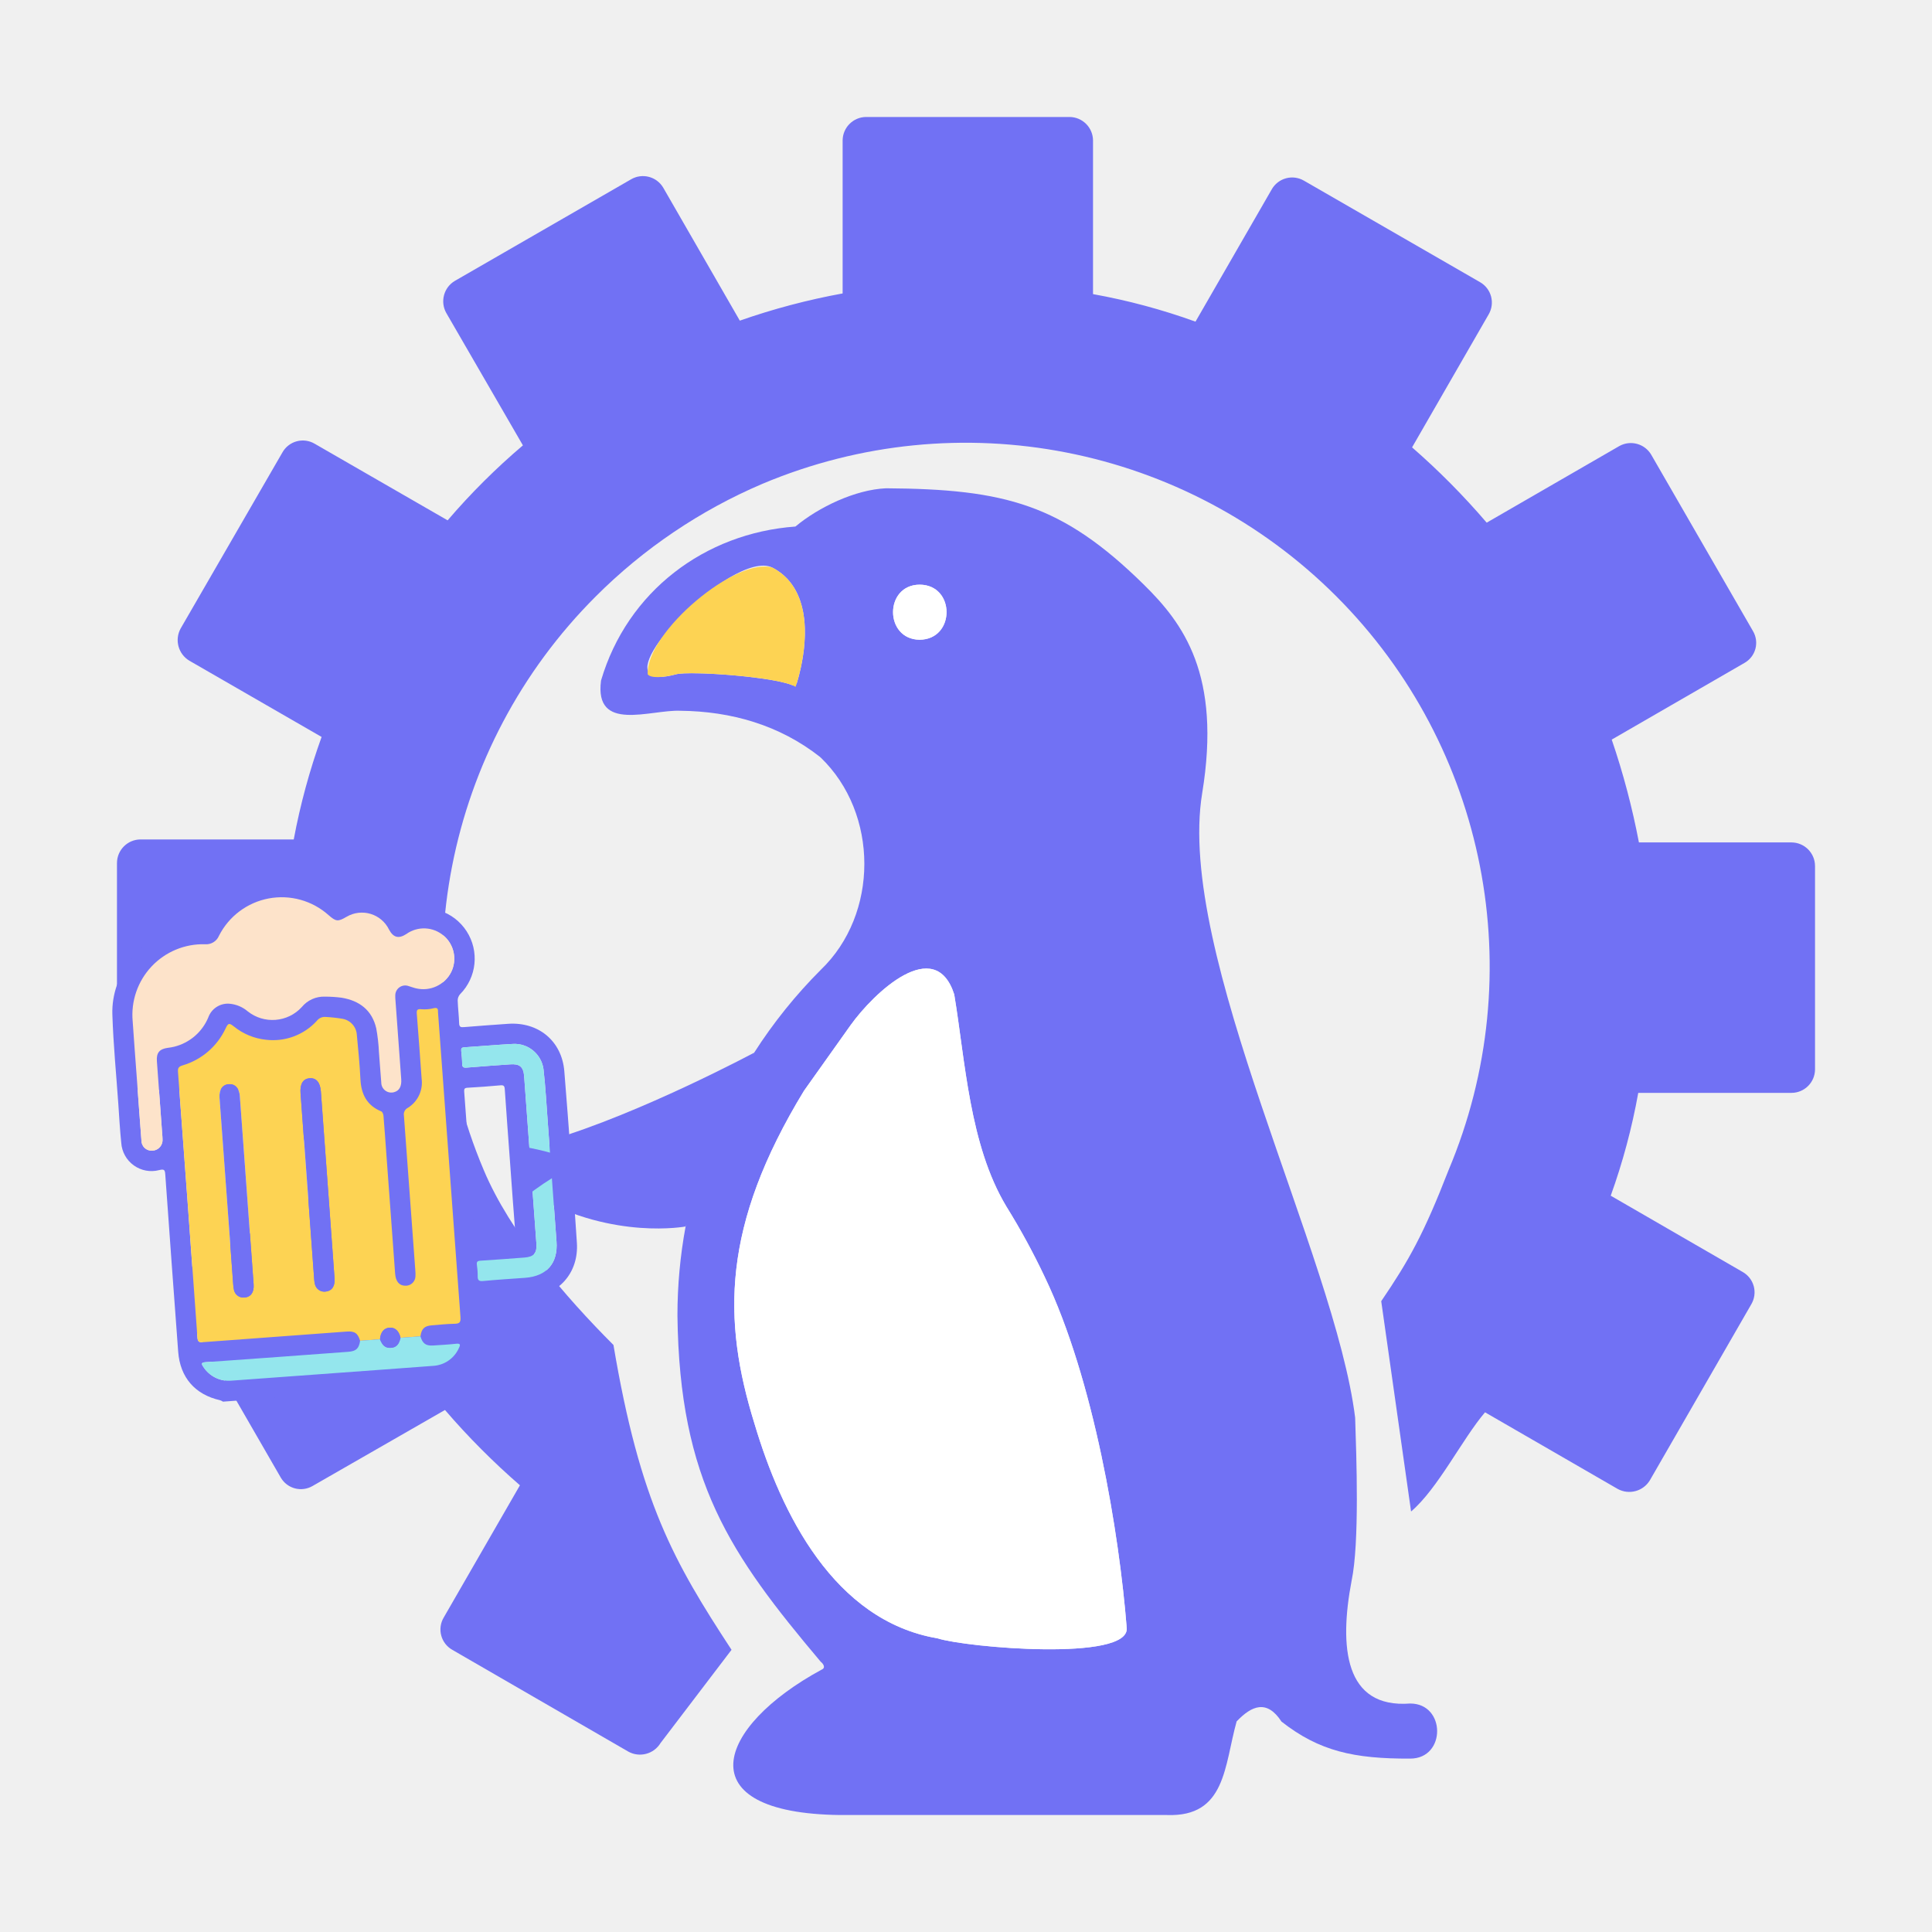
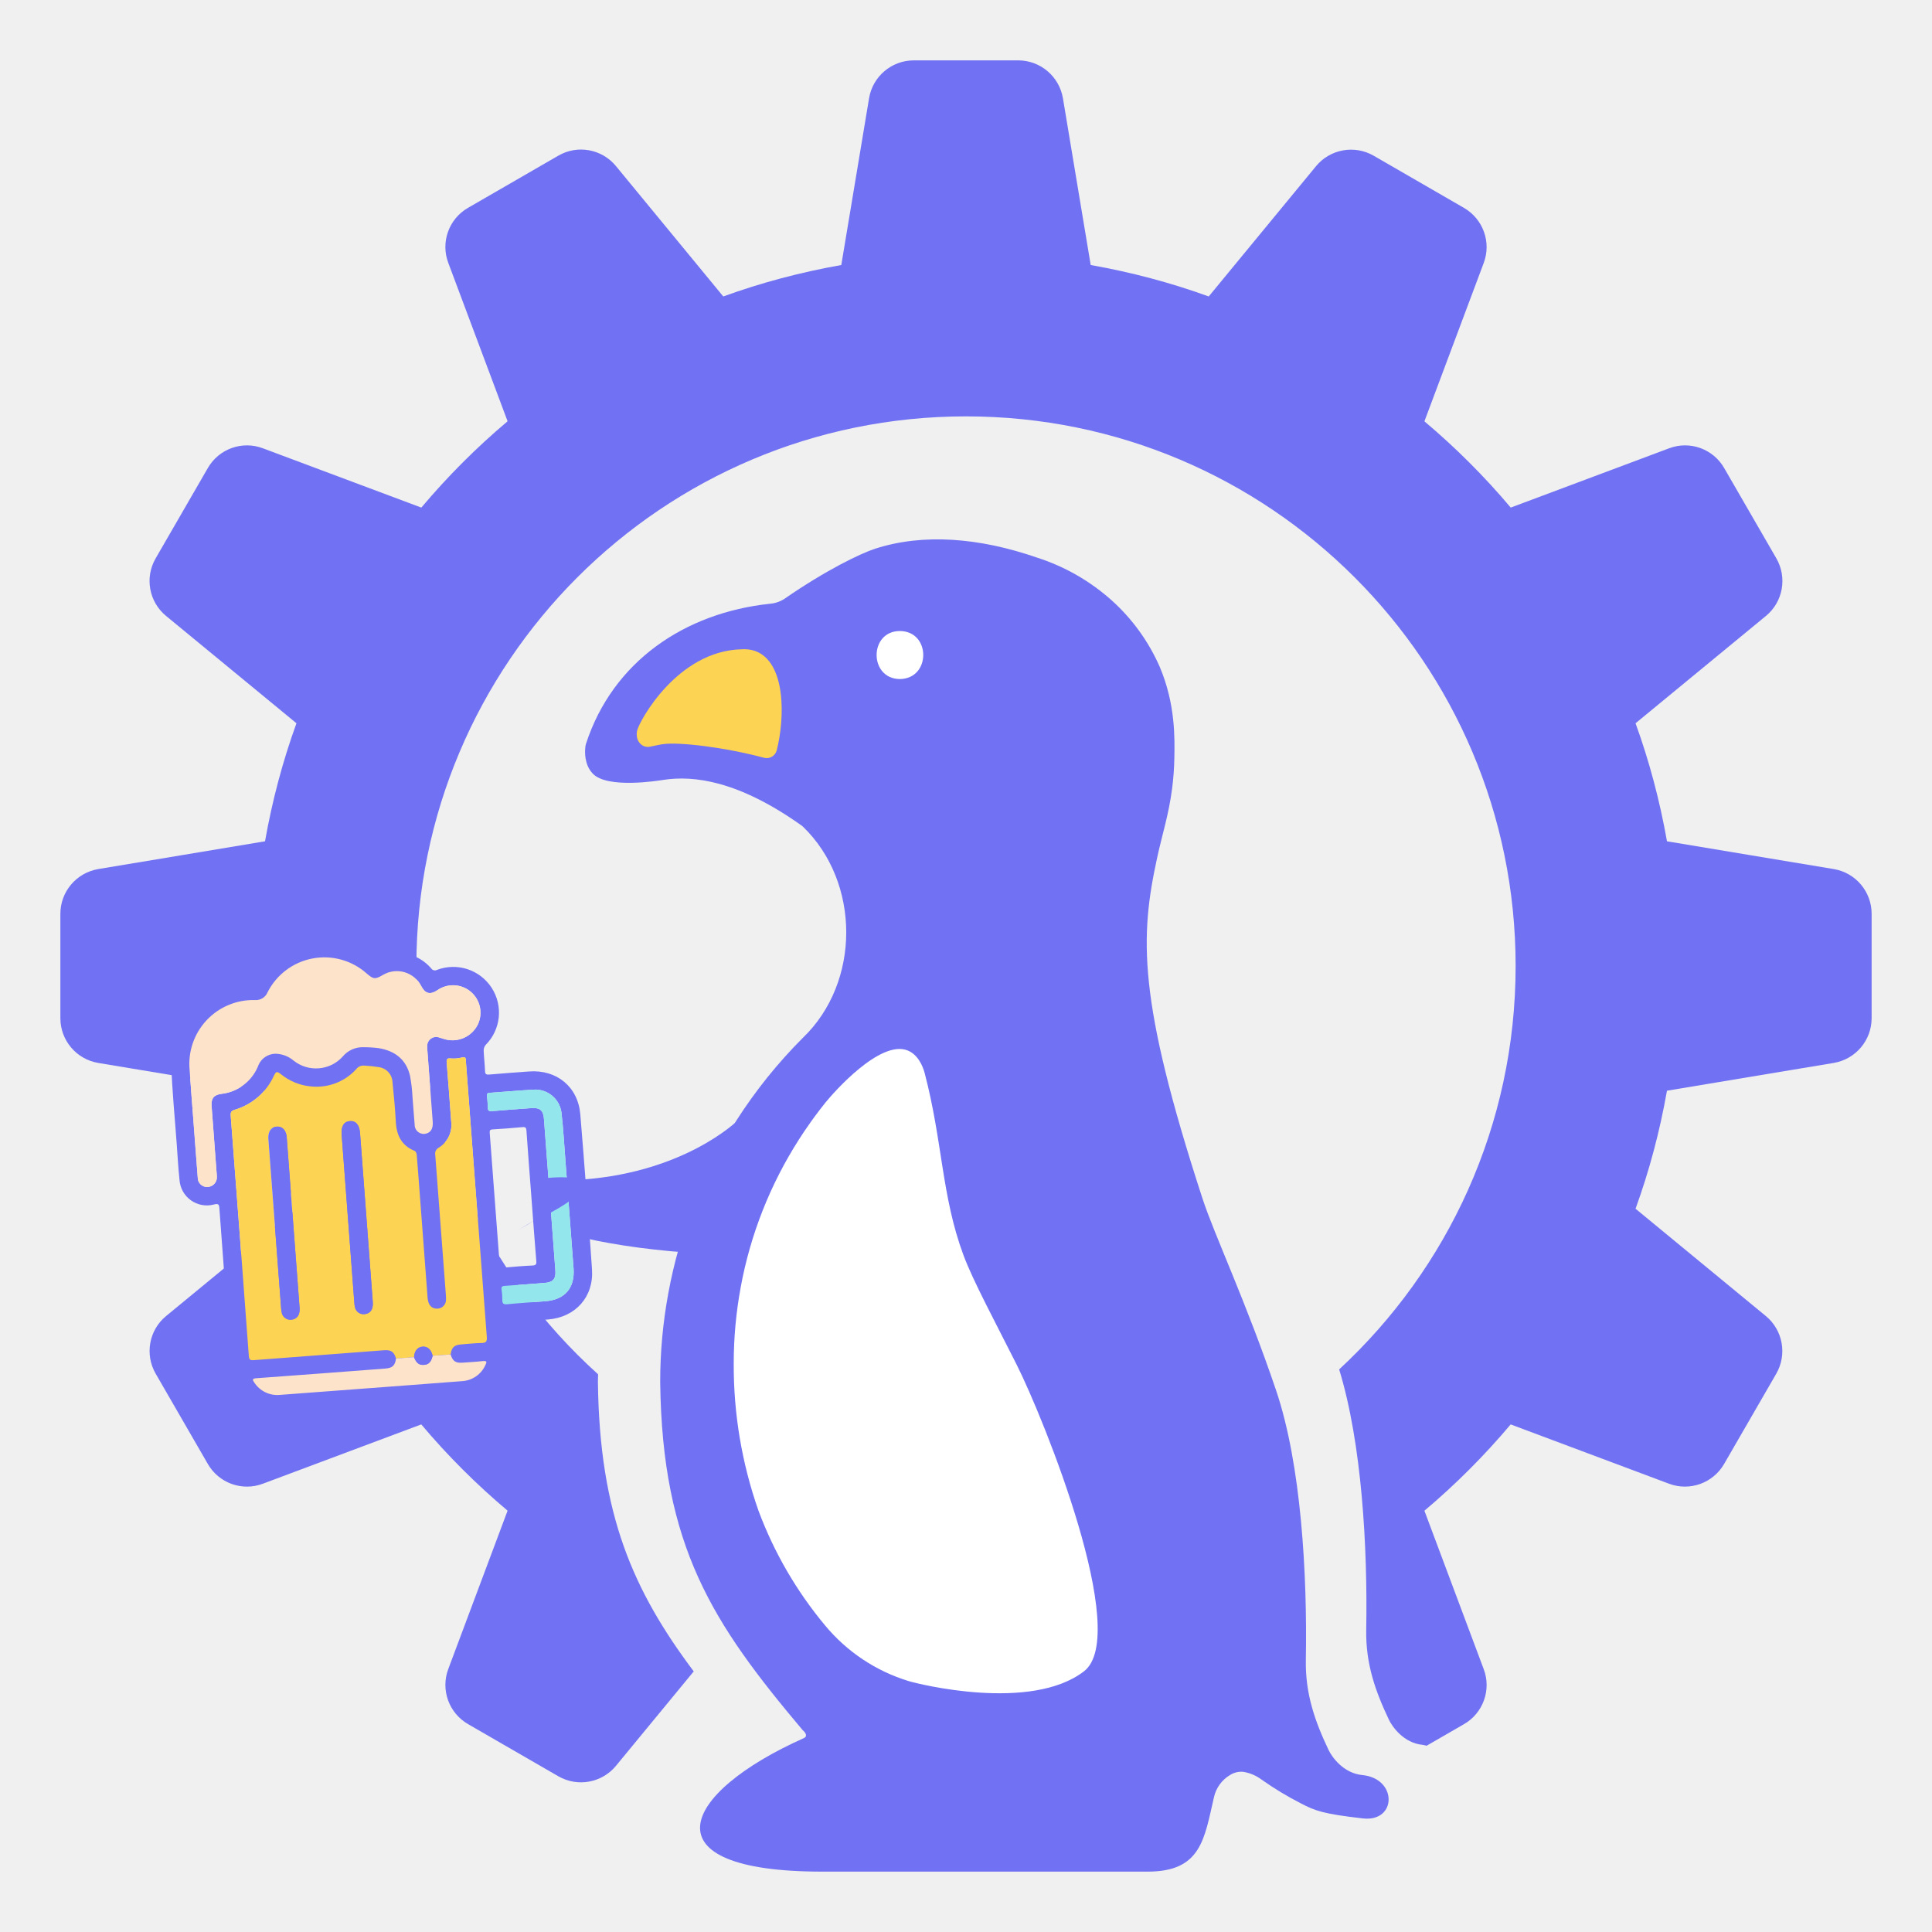
- <svg xmlns="http://www.w3.org/2000/svg" class="logo" viewBox="0 0 512 512">
-   <defs>
-     <style>
-             .a {
-             isolation: isolate;
-             }
- 
-             .b {
-             mix-blend-mode: multiply;
-             opacity: 0.3;
-             }
- 
-             .c {
-             fill: #7171f4;
-             }
- 
-             .d {
-             fill: #fff;
-             }
- 
-             .e {
-             fill: #fdd353;
-             }
- 
-             .f {
-             fill: #fde3ca;
-             }
- 
-             .g {
-             fill: #94e6ed;
-             }
-         </style>
-   </defs>
-   <g class="a">
-     <path class="c" d="M373.72,451.45c-17.39,1.34-18.87-14.92-15.54-32.49,2.13-10.07,1.28-32.98.95-43.24-5.3-42.9-47.53-122.94-40.54-165.51,5.16-31.41-5.04-45.03-15.45-55.27-21.66-21.3-36.72-25.33-68.32-25.54-8.14.35-17.84,4.98-24.03,10.14-24.01,1.74-44.57,17.21-51.51,40.81-1.83,13.89,13.06,7.67,21.04,8.01,13.41.14,26.25,3.75,37.09,12.31,0,.09,0,.09.09.09,15.4,14.84,15.43,41.49,0,56.27a130.932,130.932,0,0,0-17.64,21.94l-.01.02a128.09,128.09,0,0,0-18.16,46.03v.01a129.663,129.663,0,0,0-2.16,23.63c.53,43.83,13.95,63.22,37.97,91.72.65.49,1.41,1.61.26,2.08-27.98,15.15-36.11,38.08,4.91,38.54h86.62c15.6.55,15.14-13.04,18.43-24.81,4-4.19,8.02-5.88,11.89.05,10.02,7.85,19.21,9.87,34.11,9.81C383.29,466.04,383.18,451.45,373.72,451.45ZM213.19,170.34q-.045.69-.12,1.35c-.02.24-.05.47-.07.69-.08.65-.17,1.27-.27,1.88-.07.41-.14.81-.21,1.19-.07.39-.14.77-.22,1.13-.37,1.78-.76,3.24-1.06,4.19a.169.169,0,0,0-.02.05,1.055,1.055,0,0,1-.05.19.299.299,0,0,1-.04.08.142.142,0,0,1-.02.06.891.891,0,0,1-1.14.43c-2.13-.87-6.44-1.62-11.19-2.17-.74-.09-1.48-.17-2.23-.24-1.32-.14-2.64-.25-3.95-.35-.42-.03-.84-.06-1.25-.09-1.72-.12-3.38-.21-4.89-.26-1.12-.04-2.17-.06-3.11-.06-.76,0-1.45.01-2.04.04q-.72.03-1.26.09a5.736,5.736,0,0,0-.86.15c-.24.06-.47.12-.69.17-.23.06-.45.11-.67.15a12.098,12.098,0,0,1-1.3.24c-.31.05-.62.09-.92.11-2.36.17-3.59-.47-3.94-1.67-.5-1.7.75-4.5,3.05-7.7.01-.01.01-.02.02-.03a68.462,68.462,0,0,1,18.41-16.77c.04-.03.09-.05.13-.08,4.56-2.69,8.78-4.02,11.39-2.69.01.01.03.01.04.02.2.1.39.21.58.32.14.08.28.16.41.24a7.567,7.567,0,0,1,.66.44c.11.07.22.16.33.24.13.09.26.18.38.28.18.13.34.27.51.42.16.15.32.29.48.44a11.326,11.326,0,0,1,1.29,1.4c.28.35.55.71.79,1.08a7.056,7.056,0,0,1,.6.97,12.102,12.102,0,0,1,.76,1.53c.11.23.2.46.29.69q.12.285.21.57c.14.39.26.78.37,1.18a5.687,5.687,0,0,1,.16.59,22.424,22.424,0,0,1,.56,3.03q.075.615.12,1.23c.03.41.05.82.07,1.23A35.644,35.644,0,0,1,213.19,170.34Zm30.52-15.4c9.51.03,9.52,14.51,0,14.6C234.31,169.43,234.33,154.99,243.71,154.94Zm4.76,279.24c-27.48-4.67-41.45-33.14-48.51-56.85-8.57-27.57-8.68-52.48,13.11-88.27l12.32-17.34c6.22-8.7,22.41-24,27.49-8.19,2.94,17.58,3.98,39.82,13.81,56.19a186.024,186.024,0,0,1,10.16,18.65c13.09,27.28,19.77,68.13,21.74,93.04C299.42,440.39,255.97,436.6,248.47,434.18Z" />
-     <path class="d" d="M248.47,434.18c-27.48-4.67-41.45-33.14-48.51-56.85-8.57-27.57-8.68-52.48,13.11-88.27l12.32-17.34c6.22-8.7,22.41-24,27.49-8.19,2.94,17.58,3.98,39.82,13.81,56.19a186.024,186.024,0,0,1,10.16,18.65c13.09,27.28,19.77,68.13,21.74,93.04C299.42,440.39,255.97,436.6,248.47,434.18Z" />
-     <path class="d" d="M243.71,169.54c-9.4-.11-9.38-14.55,0-14.6C253.22,154.97,253.23,169.45,243.71,169.54Z" />
-     <path class="e" d="M204.784,150.457c-9.556-3.078-33.577,17.059-33.139,28.227.702,1.055,3.945.967,7.54,0,3.507-.968,27.703.703,31.649,3.341C210.834,182.025,219.338,158.283,204.784,150.457Z" />
-     <path class="c" d="M474.76,223.252H434.33a200.304,200.304,0,0,0-7.207-27.251l35.156-20.306a6.115,6.115,0,0,0,2.285-8.439l-26.982-46.767a6.267,6.267,0,0,0-8.437-2.285L393.988,138.51a192.734,192.734,0,0,0-19.775-19.955l20.303-35.25a6.218,6.218,0,0,0-2.286-8.527l-46.669-26.9a6.216,6.216,0,0,0-8.526,2.286L316.82,85.239a167.116,167.116,0,0,0-27.158-7.296V37.241A6.264,6.264,0,0,0,283.422,31H229.545a6.264,6.264,0,0,0-6.24,6.241v40.525a180.126,180.126,0,0,0-27.246,7.208L175.756,49.724a6.245,6.245,0,0,0-8.526-2.198l-46.669,26.9a6.295,6.295,0,0,0-2.286,8.527l20.303,35.075a177.335,177.335,0,0,0-19.951,19.867L83.383,117.588a6.195,6.195,0,0,0-8.525,2.286L47.875,166.552a6.376,6.376,0,0,0,2.285,8.527l35.068,20.219a174.233,174.233,0,0,0-7.383,27.163H37.24A6.265,6.265,0,0,0,31,228.702v53.887a6.265,6.265,0,0,0,6.24,6.242H77.67a177.52,177.52,0,0,0,7.207,27.251L49.721,336.388a6.116,6.116,0,0,0-2.285,8.439L74.418,391.594a6.162,6.162,0,0,0,8.438,2.198l35.069-20.131a193.584,193.584,0,0,0,19.863,19.955l-20.215,35.075a6.196,6.196,0,0,0,2.285,8.526l46.67,26.988a6.374,6.374,0,0,0,8.526-2.286l18.808-24.702c-15.293-23.383-24.257-39.03-31.289-80.786-12.744-12.746-27.422-29.8-34.365-46.327a138.55,138.55,0,0,1,29.707-152.079,140.227,140.227,0,0,1,44.121-29.8A138.846,138.846,0,0,1,383.881,310.104c-6.592,16.966-10.547,23.999-17.842,34.723l7.91,55.733c7.119-6.065,13.535-19.163,19.6-26.284l35.156,20.307a6.373,6.373,0,0,0,8.525-2.286l26.895-46.678a6.197,6.197,0,0,0-2.285-8.527l-34.981-20.219a168.249,168.249,0,0,0,7.295-27.251H474.76a6.247,6.247,0,0,0,6.24-6.154V229.494A6.265,6.265,0,0,0,474.76,223.252Z" />
-     <path class="c" d="M199.86,278.97l-18.17,46.06s-18.91,3.59-39.62-7.89l3.89-15.03C169.72,295.1,199.86,278.97,199.86,278.97Z" />
-     <path class="c" d="M59.104,371.451a3.817,3.817,0,0,0-.784-.376c-6.624-1.487-10.59-6.026-11.1-12.854q-1.751-23.447-3.416-46.899c-.089-1.263-.23-1.583-1.648-1.227a8.029,8.029,0,0,1-10.024-7.227c-.355-3.474-.544-6.965-.787-10.449-.548-7.862-1.32-15.717-1.567-23.589-.334-10.633,7.567-20.647,17.875-23.187a16.991,16.991,0,0,1,3.957-.682,3.433,3.433,0,0,0,3.127-1.92,23.947,23.947,0,0,1,34.247-5.873,1.692,1.692,0,0,0,1.911.292,13.218,13.218,0,0,1,15.036,3.56,1.327,1.327,0,0,0,1.756.499A13.396,13.396,0,0,1,121.896,263.51a2.478,2.478,0,0,0-.603,1.613c.063,2.013.323,4.019.382,6.032.029,1.006.413,1.115,1.291,1.04,3.882-.33,7.77-.596,11.656-.872,8.051-.573,14.281,4.535,14.931,12.589q1.83,22.698,3.327,45.423c.532,8.059-4.891,14.029-12.935,14.636-3.841.289-7.679.618-11.525.813-1.169.059-1.351.439-1.243,1.505.247,2.449.45,4.91.488,7.37a13.175,13.175,0,0,1-10.154,13.268c-.095.025-.159.173-.237.264Zm52.32-17.307c.272-2.004,1.042-2.762,3.002-2.916,2.009-.158,4.018-.38,6.03-.414,1.305-.022,1.681-.351,1.575-1.755q-3.019-40.195-5.926-80.398a4.38,4.38,0,0,1-.036-.536c.045-.871-.225-1.151-1.175-.927a9.686,9.686,0,0,1-3.189.263c-1.143-.123-1.334.194-1.247,1.263.466,5.714.861,11.433,1.277,17.151a7.834,7.834,0,0,1-3.642,7.705,1.952,1.952,0,0,0-1.046,2.132q1.541,20.432,3.01,40.869a10.687,10.687,0,0,1,.038,1.741,2.573,2.573,0,0,1-2.716,2.406c-1.589-.02-2.514-1.119-2.669-3.228q-1.162-15.745-2.309-31.49c-.252-3.439-.487-6.88-.777-10.316-.035-.412-.27-1.037-.576-1.162-3.855-1.576-5.335-4.579-5.532-8.557-.193-3.889-.563-7.771-.947-11.647a4.597,4.597,0,0,0-3.786-4.332,39.242,39.242,0,0,0-4.513-.496,2.658,2.658,0,0,0-2.316,1.042,15.697,15.697,0,0,1-13.448,5.008,16.109,16.109,0,0,1-8.55-3.542c-1.251-.974-1.475-.879-2.142.479a18.27,18.27,0,0,1-11.443,9.862c-1.031.315-1.277.703-1.2,1.741q2.622,35.172,5.147,70.352c.084,1.169.458,1.33,1.521,1.249q19.024-1.449,38.055-2.81c2.097-.153,2.95.445,3.532,2.438-.293,2.056-1.05,2.773-3.141,2.926q-18.893,1.389-37.787,2.75c-1.083.077-1.23.342-.624,1.208a8.034,8.034,0,0,0,7.577,3.682q11.19-.8,22.377-1.635c10.318-.756,20.636-1.496,30.952-2.277a7.956,7.956,0,0,0,6.832-4.722c.426-.847.443-1.272-.748-1.139-2.001.223-4.017.323-6.027.46C112.864,356.704,111.99,356.075,111.424,354.144ZM36.226,285.267l.069.938c.39,5.315.763,10.631,1.178,15.943a2.72,2.72,0,0,0,2.94,2.793,2.821,2.821,0,0,0,2.656-3.102c-.001-.491-.059-.983-.095-1.474-.467-6.387-.946-12.773-1.397-19.16-.157-2.226.701-3.222,2.903-3.518a13.695,13.695,0,0,0,1.714-.304,13.213,13.213,0,0,0,9.013-7.769,5.499,5.499,0,0,1,5.563-3.623,8.535,8.535,0,0,1,4.867,2.016,10.531,10.531,0,0,0,14.344-1.131,7.579,7.579,0,0,1,6.125-2.756,34.638,34.638,0,0,1,4.412.281c4.752.782,8.095,3.312,9.198,8.156a46.423,46.423,0,0,1,.71,6.264c.234,2.676.366,5.362.614,8.037a2.656,2.656,0,0,0,3.428,2.571c1.347-.368,1.999-1.538,1.863-3.429q-.749-10.385-1.516-20.768a11.373,11.373,0,0,1-.06-1.474,2.628,2.628,0,0,1,3.484-2.454c.686.195,1.353.471,2.048.623a8.273,8.273,0,0,0,9.265-4.287,8.036,8.036,0,0,0-11.857-10.121c-2.031,1.331-3.452.967-4.598-1.175a7.995,7.995,0,0,0-11.203-3.412c-2.349,1.372-2.816,1.33-4.837-.43a18.637,18.637,0,0,0-29.012,5.463,3.681,3.681,0,0,1-3.687,2.272,18.718,18.718,0,0,0-19.194,20.425C35.486,275.533,35.87,280.399,36.226,285.267Zm109.648,21.788c-.226-3.082-.444-6.165-.679-9.246-.367-4.822-.614-9.659-1.161-14.461a7.746,7.746,0,0,0-8.119-6.696c-4.293.23-8.577.622-12.867.896-.742.048-.885.326-.812.987.122,1.112.228,2.232.239,3.349.009.863.275,1.121,1.175,1.043,3.837-.333,7.681-.587,11.523-.865,2.56-.186,3.545.642,3.734,3.197q1.634,22.177,3.248,44.356c.18,2.474-.695,3.463-3.154,3.646-3.886.289-7.771.596-11.66.835-.833.051-1.077.302-.959,1.12a17.967,17.967,0,0,1,.212,2.945c-.023,1.081.285,1.432,1.452,1.319,3.699-.358,7.412-.574,11.12-.847,5.743-.422,8.732-3.868,8.317-9.602Q146.685,318.043,145.873,307.055Zm-10.722.748c-.468-6.383-.952-12.766-1.383-19.152-.058-.859-.28-1.112-1.17-1.028-2.896.272-5.8.474-8.704.642-.771.044-.937.289-.88,1.04q1.447,19.282,2.825,38.569c.054.751.254.969,1.023.9,2.853-.255,5.71-.489,8.57-.618,1.026-.046,1.216-.354,1.137-1.338C136.057,320.483,135.616,314.142,135.152,307.803Z" />
-     <path class="e" d="M95.427,355.315c-.583-1.993-1.435-2.591-3.532-2.438q-19.029,1.389-38.055,2.81c-1.063.081-1.437-.08-1.521-1.249q-2.518-35.18-5.147-70.352c-.077-1.038.169-1.426,1.2-1.741a18.27,18.27,0,0,0,11.443-9.862c.666-1.358.89-1.453,2.142-.479a16.109,16.109,0,0,0,8.55,3.542A15.697,15.697,0,0,0,83.955,270.54a2.658,2.658,0,0,1,2.316-1.042,39.242,39.242,0,0,1,4.513.496,4.597,4.597,0,0,1,3.786,4.332c.384,3.876.754,7.758.947,11.647.197,3.979,1.676,6.981,5.532,8.557.306.125.541.75.576,1.162.29,3.436.526,6.877.777,10.316q1.153,15.745,2.309,31.49c.156,2.11,1.081,3.208,2.669,3.228a2.573,2.573,0,0,0,2.716-2.406,10.687,10.687,0,0,0-.038-1.741q-1.49-20.436-3.01-40.869a1.952,1.952,0,0,1,1.046-2.132,7.834,7.834,0,0,0,3.642-7.705c-.416-5.718-.811-11.437-1.277-17.151-.087-1.069.103-1.386,1.247-1.263a9.686,9.686,0,0,0,3.189-.263c.95-.224,1.22.056,1.175.927a4.38,4.38,0,0,0,.036.536q2.945,40.201,5.926,80.398c.105,1.404-.27,1.733-1.575,1.755-2.012.034-4.021.256-6.03.414-1.96.154-2.73.912-3.002,2.916l-5.278.383c-.405-1.821-1.462-2.786-2.933-2.678s-2.378,1.22-2.51,3.077ZM59.993,315.723q.897,12.254,1.799,24.508a9.481,9.481,0,0,0,.234,1.724,2.557,2.557,0,0,0,2.722,1.91c1.702-.116,2.621-1.361,2.468-3.46Q65.4,315.426,63.558,290.45c-.152-2.069-1.275-3.242-2.919-3.133-1.64.108-2.587,1.448-2.469,3.495.018.313.045.625.068.938Zm26.847-1.829q-.902-12.321-1.806-24.643c-.177-2.407-1.233-3.641-2.98-3.502-1.743.138-2.585,1.504-2.408,3.925q1.798,24.576,3.603,49.151a8.669,8.669,0,0,0,.194,1.46,2.572,2.572,0,0,0,2.913,1.991c1.618-.193,2.451-1.412,2.303-3.471Q87.763,326.348,86.84,313.893Z" />
-     <path class="f" d="M36.226,285.267c-.356-4.868-.74-9.735-1.064-14.605a18.718,18.718,0,0,1,19.194-20.425,3.681,3.681,0,0,0,3.687-2.272,18.637,18.637,0,0,1,29.012-5.463c2.021,1.76,2.488,1.802,4.837.43a7.995,7.995,0,0,1,11.203,3.412c1.146,2.143,2.567,2.506,4.598,1.175a8.036,8.036,0,0,1,11.857,10.121,8.273,8.273,0,0,1-9.265,4.287c-.695-.153-1.362-.428-2.048-.623a2.628,2.628,0,0,0-3.484,2.454,11.373,11.373,0,0,0,.06,1.474Q105.571,275.616,106.33,286c.136,1.891-.516,3.06-1.863,3.429a2.656,2.656,0,0,1-3.428-2.571c-.247-2.675-.38-5.36-.614-8.037a46.423,46.423,0,0,0-.71-6.264c-1.103-4.844-4.446-7.375-9.198-8.156a34.638,34.638,0,0,0-4.412-.281,7.579,7.579,0,0,0-6.125,2.756,10.531,10.531,0,0,1-14.344,1.131,8.535,8.535,0,0,0-4.867-2.016,5.499,5.499,0,0,0-5.563,3.623,13.213,13.213,0,0,1-9.013,7.769,13.695,13.695,0,0,1-1.714.304c-2.202.296-3.06,1.292-2.903,3.518.451,6.388.929,12.774,1.397,19.16.036.491.094.983.095,1.474a2.821,2.821,0,0,1-2.656,3.102,2.72,2.72,0,0,1-2.94-2.793c-.415-5.313-.788-10.629-1.178-15.943Q36.26,285.736,36.226,285.267Z" />
-     <path class="g" d="M145.873,307.055q.805,10.989,1.608,21.977c.415,5.734-2.574,9.179-8.317,9.602-3.708.273-7.42.489-11.12.847-1.167.113-1.475-.238-1.452-1.319a17.967,17.967,0,0,0-.212-2.945c-.119-.818.126-1.069.959-1.12,3.889-.239,7.774-.546,11.66-.835,2.458-.183,3.333-1.172,3.154-3.646q-1.612-22.179-3.248-44.356c-.188-2.555-1.173-3.383-3.734-3.197-3.842.279-7.686.532-11.523.865-.9.078-1.166-.181-1.175-1.043-.011-1.117-.117-2.237-.239-3.349-.072-.661.07-.94.812-.987,4.291-.275,8.575-.667,12.867-.896a7.746,7.746,0,0,1,8.119,6.696c.547,4.802.793,9.639,1.161,14.461C145.429,300.89,145.648,303.973,145.873,307.055Z" />
-     <path class="g" d="M95.427,355.315l5.276-.39c.65,1.691,1.46,2.338,2.835,2.264,1.438-.077,2.198-.854,2.607-2.663l5.278-.383c.566,1.931,1.44,2.56,3.414,2.425,2.011-.137,4.026-.237,6.027-.46,1.191-.133,1.174.292.748,1.139a7.956,7.956,0,0,1-6.832,4.722c-10.316.781-20.634,1.521-30.952,2.277q-11.188.82-22.377,1.635a8.034,8.034,0,0,1-7.577-3.682c-.606-.865-.459-1.131.624-1.208q18.896-1.339,37.787-2.75C94.377,358.088,95.134,357.372,95.427,355.315Z" />
-     <path class="c" d="M59.993,315.723,58.237,291.75c-.023-.312-.05-.625-.068-.938-.118-2.047.83-3.387,2.469-3.495,1.644-.108,2.767,1.064,2.919,3.133q1.841,24.977,3.658,49.955c.153,2.099-.766,3.344-2.468,3.46a2.557,2.557,0,0,1-2.722-1.91,9.481,9.481,0,0,1-.234-1.724Q60.885,327.978,59.993,315.723Z" />
-     <path class="c" d="M86.84,313.893q.912,12.455,1.82,24.911c.148,2.06-.685,3.278-2.303,3.471a2.572,2.572,0,0,1-2.913-1.991,8.669,8.669,0,0,1-.194-1.46q-1.806-24.575-3.603-49.151c-.177-2.421.665-3.787,2.408-3.925,1.747-.138,2.803,1.096,2.98,3.502Q85.94,301.572,86.84,313.893Z" />
-     <path class="c" d="M106.146,354.527c-.409,1.81-1.169,2.586-2.607,2.663-1.376.074-2.185-.573-2.835-2.264.132-1.857,1.04-2.969,2.51-3.077S105.74,352.705,106.146,354.527Z" />
-     <path class="c" d="M137.213,318.755l-2.128-15.379a72.133,72.133,0,0,1,19.172,5.005C149.356,309.902,143.411,313.768,137.213,318.755Z" />
+ <svg xmlns="http://www.w3.org/2000/svg" xmlns:ns1="http://vectornator.io" height="100%" stroke-miterlimit="10" style="fill-rule:nonzero;clip-rule:evenodd;stroke-linecap:round;stroke-linejoin:round;" version="1.1" viewBox="0 0 181.44 181.44" width="100%" xml:space="preserve">
+   <defs />
+   <g id="Layer-2" ns1:layerName="Layer 2">
+     <path d="M53.718 110.83C53.258 110.849 52.789 110.859 52.309 110.859" fill="#7171f4" fill-rule="evenodd" opacity="1" stroke="none" />
+     <path d="M53.941 116.04C59.289 117.411 68.004 118.355 80.277 117.726C88.285 117.315 69.319 105.189 69.319 105.189C69.319 105.189 64.119 110.39 53.718 110.83" fill="#7171f4" fill-rule="evenodd" opacity="1" stroke="none" />
+   </g>
+   <g id="Layer-1" ns1:layerName="Layer 1">
+     <g opacity="1">
+       <path d="M85.814 5.67C83.739 5.67 81.957 7.175 81.617 9.225L79.009 24.889C75.195 25.563 71.485 26.549 67.924 27.841L57.846 15.598C56.528 13.991 54.239 13.572 52.436 14.618L43.954 19.518C42.151 20.556 41.367 22.745 42.099 24.684L47.669 39.563C44.742 42.028 42.034 44.742 39.568 47.669L24.684 42.099C22.745 41.367 20.556 42.151 19.518 43.954L14.618 52.436C13.572 54.239 13.991 56.528 15.598 57.846L27.841 67.924C26.549 71.485 25.563 75.195 24.889 79.009L9.225 81.617C7.175 81.966 5.67 83.736 5.67 85.82L5.67 95.626C5.67 97.701 7.175 99.483 9.225 99.823L24.889 102.431C25.563 106.245 26.549 109.955 27.841 113.516L15.598 123.594C13.991 124.912 13.58 127.201 14.618 129.004L19.518 137.486C20.556 139.289 22.745 140.073 24.684 139.341L39.563 133.771C42.028 136.698 44.742 139.406 47.669 141.872L42.099 156.744C41.367 158.692 42.159 160.879 43.954 161.916L52.436 166.816C54.239 167.854 56.528 167.435 57.846 165.836L65.15 156.966C59.479 149.395 56.303 142.281 56.152 129.79C56.152 129.548 56.164 129.306 56.168 129.064C45.69 119.617 39.103 105.939 39.103 90.72C39.103 62.213 62.213 39.103 90.72 39.103C119.227 39.103 142.337 62.213 142.337 90.72C142.337 105.697 135.953 119.176 125.764 128.605C127.898 135.544 128.443 145.325 128.306 153.062C128.249 156.257 129.167 158.828 130.438 161.506C130.747 162.158 131.82 163.694 133.605 163.865C133.742 163.878 133.85 163.923 133.976 163.948L137.486 161.922C139.289 160.884 140.073 158.695 139.341 156.756L133.771 141.877C136.698 139.412 139.406 136.698 141.872 133.771L156.744 139.341C158.692 140.073 160.879 139.281 161.916 137.486L166.816 129.004C167.854 127.201 167.435 124.912 165.836 123.594L153.599 113.516C154.891 109.955 155.877 106.245 156.551 102.431L172.215 99.823C174.265 99.474 175.77 97.704 175.77 95.62L175.77 85.814C175.77 83.739 174.265 81.957 172.215 81.617L156.551 79.009C155.877 75.195 154.891 71.485 153.599 67.924L165.842 57.846C167.449 56.528 167.86 54.239 166.822 52.436L161.922 43.954C160.884 42.151 158.695 41.367 156.756 42.099L141.877 47.669C139.412 44.742 136.698 42.034 133.771 39.568L139.341 24.695C140.073 22.748 139.281 20.561 137.486 19.524L129.004 14.623C127.201 13.586 124.912 14.005 123.594 15.604L113.516 27.841C109.955 26.549 106.245 25.563 102.431 24.889L99.823 9.225C99.474 7.175 97.704 5.67 95.62 5.67L85.814 5.67Z" fill="#7171f4" fill-rule="evenodd" opacity="1" stroke="none" />
+       <g opacity="1">
+         <path d="M127.986 170.773C124.26 170.345 123.521 170.064 122.173 169.363C120.887 168.706 119.65 167.957 118.471 167.123C117.967 166.746 117.379 166.497 116.757 166.398C116.333 166.358 115.908 166.457 115.545 166.68C114.757 167.138 114.198 167.906 114.004 168.796C113.101 172.659 112.834 175.777 107.774 175.77L77.219 175.77C60.553 175.777 63.883 168.425 75.486 163.233C75.892 163.067 75.624 162.672 75.395 162.499C66.921 152.446 62.188 145.253 62.001 129.792C61.999 126.996 62.254 124.206 62.763 121.456L62.763 121.453C63.822 115.675 65.998 110.16 69.169 105.216L69.172 105.208C70.962 102.413 73.048 99.818 75.395 97.469C80.838 92.255 80.827 82.855 75.395 77.62C75.363 77.62 75.363 77.62 75.363 77.588C69.363 73.298 65.126 72.801 62.279 73.245C61.817 73.316 57.08 74.085 55.693 72.677L55.681 72.665C54.85 71.814 54.936 70.554 54.96 70.295C54.964 70.151 54.986 70.008 55.026 69.87C57.55 62.105 64.329 57.548 72.294 56.702C72.787 56.663 73.262 56.502 73.677 56.233C77.556 53.543 80.833 51.972 82.176 51.535C86.719 50.058 92.022 50.507 97.382 52.364C99.981 53.195 102.375 54.566 104.407 56.386C106.338 58.124 107.876 60.254 108.918 62.634C110.387 66.117 110.325 69.275 110.286 71.227C110.268 72.164 110.199 73.099 110.08 74.029C109.762 76.508 109.152 78.331 108.667 80.569C107.058 87.986 106.819 93.788 112.917 112.52C114.033 115.947 116.996 122.179 119.838 130.562C122.201 137.532 122.778 147.837 122.635 155.895C122.578 159.091 123.497 161.663 124.768 164.341C125.077 164.993 126.152 166.529 127.937 166.701C131.259 167.02 131.193 171.142 127.986 170.773Z" fill="#7171f4" fill-rule="evenodd" opacity="1" stroke="none" />
+         <path d="M69.638 60.977C63.61 61.126 60.05 67.713 59.836 68.597C59.774 68.859 59.781 69.132 59.857 69.391C59.947 69.671 60.143 69.906 60.403 70.045C60.627 70.154 60.884 70.177 61.124 70.107C61.538 70.027 61.797 69.954 62.242 69.888C63.769 69.66 68.116 70.191 71.749 71.164C71.999 71.232 72.266 71.197 72.49 71.067C72.714 70.937 72.877 70.722 72.942 70.472C73.711 67.49 73.85 62.16 70.882 61.122C70.481 60.995 70.059 60.946 69.638 60.977Z" fill="#fdd353" fill-rule="evenodd" opacity="1" stroke="none" />
+         <path d="M84.501 63.772C81.597 63.738 81.603 59.277 84.501 59.261C87.439 59.27 87.442 63.744 84.501 63.772Z" fill="#ffffff" fill-rule="evenodd" opacity="1" stroke="none" />
+         <path d="M77.52 103.545C76.863 104.357 76.182 105.31 76.182 105.31C75.69 105.998 75.306 106.582 75.05 106.983L75.047 106.989C72.331 111.225 70.467 115.95 69.559 120.899L69.559 120.902C69.124 123.258 68.905 125.648 68.906 128.043C68.884 132.749 69.669 137.423 71.228 141.863C72.689 145.789 74.806 149.437 77.49 152.653C79.531 155.113 82.244 156.924 85.298 157.865C85.319 157.871 85.34 157.878 85.361 157.884C86.231 158.148 96.817 160.798 101.8 156.957C106.224 153.547 98.033 133.241 95.477 128.157C93.49 124.205 91.374 120.281 90.479 117.868C88.416 112.303 88.531 107.221 86.837 100.772C86.647 100.051 86.171 99.016 85.225 98.646C82.639 97.636 78.273 102.613 77.52 103.545Z" fill="#ffffff" fill-rule="evenodd" opacity="1" stroke="none" />
+       </g>
+     </g>
+   </g>
+   <g id="Layer-3" ns1:layerName="Layer 3">
+     <path d="M25.555 132.785C25.475 132.736 25.391 132.695 25.303 132.665C23.178 132.193 21.903 130.74 21.734 128.551C21.349 123.539 20.973 118.527 20.606 113.514C20.577 113.109 20.531 113.006 20.077 113.121C19.336 113.315 18.547 113.169 17.925 112.722C17.302 112.275 16.911 111.575 16.858 110.811C16.741 109.697 16.678 108.578 16.598 107.461C16.417 104.94 16.164 102.421 16.079 99.897C15.964 96.488 18.491 93.271 21.795 92.449C22.207 92.325 22.633 92.251 23.063 92.228C23.488 92.232 23.878 91.992 24.065 91.61C25.232 89.856 27.068 88.658 29.144 88.297C31.22 87.937 33.352 88.445 35.042 89.703C35.207 89.859 35.452 89.895 35.656 89.795C37.34 89.095 39.282 89.551 40.48 90.926C40.595 91.12 40.843 91.19 41.043 91.085C42.934 90.368 45.068 91.067 46.169 92.762C47.27 94.458 47.039 96.692 45.615 98.127C45.491 98.271 45.423 98.455 45.423 98.645C45.445 99.29 45.529 99.933 45.55 100.579C45.56 100.901 45.683 100.936 45.964 100.912C47.209 100.803 48.456 100.715 49.701 100.624C52.283 100.434 54.284 102.068 54.498 104.65C54.9 109.502 55.266 114.357 55.597 119.214C55.773 121.798 54.038 123.717 51.459 123.917C50.228 124.012 48.997 124.12 47.764 124.185C47.389 124.205 47.331 124.327 47.366 124.669C47.447 125.454 47.514 126.243 47.528 127.032C47.6 129.045 46.241 130.829 44.281 131.294C44.251 131.302 44.23 131.349 44.205 131.378L25.555 132.785ZM42.32 127.199C42.406 126.556 42.652 126.312 43.281 126.261C43.925 126.209 44.569 126.137 45.214 126.124C45.633 126.116 45.753 126.011 45.718 125.56C45.054 116.969 44.402 108.376 43.762 99.783C43.754 99.726 43.75 99.668 43.75 99.611C43.764 99.331 43.677 99.242 43.373 99.314C43.039 99.4 42.693 99.429 42.35 99.401C41.983 99.362 41.923 99.464 41.951 99.807C42.105 101.639 42.235 103.472 42.373 105.306C42.507 106.287 42.051 107.256 41.21 107.779C40.957 107.905 40.82 108.186 40.876 108.463C41.215 112.831 41.546 117.199 41.87 121.567C41.89 121.753 41.894 121.939 41.883 122.125C41.856 122.579 41.467 122.924 41.014 122.899C40.505 122.894 40.207 122.542 40.156 121.866C39.9 118.5 39.646 115.135 39.393 111.769C39.31 110.666 39.232 109.563 39.137 108.461C39.125 108.329 39.05 108.129 38.951 108.089C37.714 107.586 37.237 106.625 37.172 105.349C37.107 104.102 36.985 102.857 36.86 101.615C36.829 100.924 36.323 100.348 35.643 100.228C35.163 100.148 34.68 100.096 34.195 100.072C33.907 100.051 33.628 100.178 33.453 100.408C32.361 101.61 30.757 102.211 29.144 102.023C28.139 101.923 27.184 101.53 26.4 100.893C25.998 100.582 25.926 100.612 25.713 101.048C25.007 102.584 23.672 103.74 22.051 104.219C21.721 104.321 21.642 104.445 21.667 104.778C22.244 112.296 22.811 119.815 23.367 127.334C23.395 127.709 23.515 127.76 23.856 127.734C27.922 127.415 31.989 127.106 36.057 126.806C36.729 126.755 37.003 126.947 37.191 127.585C37.099 128.245 36.856 128.475 36.186 128.526C32.148 128.832 28.109 129.134 24.07 129.434C23.723 129.46 23.676 129.545 23.871 129.822C24.395 130.641 25.336 131.096 26.303 130.997C28.695 130.821 31.087 130.641 33.478 130.458C36.786 130.208 40.095 129.963 43.402 129.706C44.359 129.651 45.204 129.064 45.59 128.187C45.726 127.915 45.731 127.779 45.349 127.822C44.708 127.895 44.061 127.928 43.417 127.974C42.784 128.018 42.503 127.817 42.32 127.199L42.32 127.199ZM18.158 105.164L18.18 105.465C18.309 107.169 18.433 108.873 18.57 110.576C18.563 110.825 18.662 111.064 18.842 111.234C19.022 111.405 19.267 111.491 19.514 111.47C19.761 111.456 19.992 111.342 20.152 111.153C20.313 110.965 20.389 110.719 20.364 110.473C20.363 110.316 20.344 110.158 20.332 110.001C20.178 107.953 20.02 105.905 19.871 103.857C19.819 103.144 20.094 102.824 20.799 102.727C20.985 102.706 21.168 102.673 21.349 102.628C22.652 102.3 23.723 101.374 24.234 100.131C24.5 99.387 25.227 98.911 26.015 98.965C26.591 99.009 27.137 99.234 27.577 99.608C28.97 100.713 30.98 100.551 32.176 99.235C32.656 98.65 33.382 98.322 34.139 98.347C34.612 98.346 35.084 98.375 35.554 98.434C37.078 98.682 38.152 99.491 38.509 101.044C38.632 101.707 38.709 102.378 38.741 103.052C38.818 103.91 38.862 104.771 38.943 105.629C38.941 105.9 39.068 106.156 39.285 106.319C39.503 106.481 39.785 106.53 40.044 106.451C40.476 106.332 40.684 105.956 40.639 105.35C40.474 103.13 40.307 100.911 40.139 98.691C40.122 98.534 40.115 98.376 40.118 98.219C40.121 97.948 40.253 97.695 40.474 97.539C40.695 97.382 40.978 97.342 41.234 97.429C41.454 97.491 41.668 97.579 41.891 97.628C43.08 97.905 44.306 97.335 44.859 96.246C45.382 95.187 45.117 93.907 44.217 93.142C43.316 92.377 42.011 92.322 41.05 93.009C40.399 93.437 39.943 93.322 39.574 92.635C39.261 91.996 38.695 91.515 38.014 91.309C37.332 91.103 36.595 91.19 35.979 91.549C35.227 91.991 35.078 91.978 34.428 91.415C33.042 90.184 31.163 89.667 29.343 90.014C27.522 90.361 25.965 91.533 25.128 93.187C24.935 93.661 24.458 93.956 23.948 93.918C22.23 93.871 20.574 94.562 19.4 95.817C18.225 97.072 17.645 98.77 17.807 100.481C17.914 102.043 18.04 103.603 18.158 105.164ZM53.334 112.074C53.26 111.086 53.188 110.098 53.11 109.11C52.989 107.563 52.907 106.012 52.728 104.473C52.551 103.187 51.415 102.254 50.12 102.331C48.743 102.408 47.37 102.537 45.994 102.628C45.756 102.643 45.711 102.733 45.734 102.945C45.774 103.301 45.809 103.66 45.813 104.019C45.817 104.295 45.902 104.378 46.191 104.352C47.421 104.243 48.654 104.159 49.885 104.067C50.706 104.006 51.023 104.27 51.085 105.09C51.444 109.83 51.802 114.571 52.157 119.311C52.217 120.104 51.937 120.422 51.148 120.483C49.903 120.578 48.657 120.679 47.41 120.758C47.143 120.775 47.065 120.856 47.103 121.118C47.153 121.431 47.176 121.746 47.173 122.063C47.167 122.409 47.266 122.522 47.64 122.485C48.826 122.367 50.017 122.295 51.205 122.205C53.046 122.066 54.003 120.959 53.865 119.121C53.69 116.772 53.513 114.423 53.334 112.074ZM49.897 112.322C49.742 110.275 49.583 108.228 49.44 106.181C49.421 105.906 49.349 105.825 49.064 105.852C48.136 105.941 47.204 106.008 46.273 106.064C46.026 106.079 45.973 106.157 45.992 106.398C46.31 110.519 46.621 114.642 46.925 118.764C46.942 119.005 47.007 119.075 47.253 119.052C48.168 118.968 49.084 118.891 50.001 118.848C50.33 118.832 50.391 118.734 50.365 118.418C50.196 116.387 50.05 114.354 49.897 112.322Z" fill="#7171f4" fill-rule="evenodd" opacity="1" stroke="none" />
+     <path d="M37.191 127.585C37.003 126.947 36.729 126.755 36.057 126.806C31.989 127.112 27.922 127.421 23.856 127.734C23.515 127.76 23.395 127.709 23.367 127.334C22.812 119.815 22.246 112.296 21.667 104.778C21.642 104.445 21.721 104.321 22.051 104.219C23.672 103.74 25.007 102.584 25.713 101.048C25.926 100.612 25.998 100.582 26.4 100.893C27.184 101.53 28.139 101.923 29.144 102.023C30.757 102.211 32.362 101.61 33.453 100.408C33.628 100.177 33.907 100.051 34.195 100.072C34.68 100.096 35.164 100.148 35.643 100.228C36.323 100.348 36.829 100.924 36.86 101.615C36.986 102.857 37.107 104.102 37.172 105.349C37.237 106.625 37.714 107.586 38.951 108.089C39.05 108.129 39.126 108.329 39.137 108.461C39.232 109.563 39.31 110.666 39.394 111.769C39.647 115.135 39.901 118.5 40.156 121.866C40.207 122.542 40.505 122.894 41.014 122.899C41.467 122.924 41.856 122.579 41.883 122.125C41.894 121.939 41.89 121.753 41.87 121.567C41.542 117.199 41.211 112.831 40.876 108.463C40.82 108.186 40.957 107.905 41.21 107.779C42.051 107.256 42.507 106.287 42.373 105.306C42.235 103.472 42.105 101.639 41.951 99.807C41.923 99.464 41.983 99.362 42.35 99.401C42.694 99.429 43.039 99.4 43.373 99.314C43.677 99.242 43.764 99.331 43.75 99.611C43.751 99.668 43.755 99.726 43.762 99.782C44.41 108.375 45.062 116.968 45.718 125.56C45.753 126.011 45.633 126.116 45.214 126.124C44.569 126.137 43.925 126.209 43.281 126.261C42.653 126.312 42.406 126.556 42.32 127.198L40.628 127.325C40.497 126.741 40.157 126.432 39.686 126.468C39.214 126.504 38.924 126.861 38.883 127.457L37.191 127.585ZM25.801 114.914C25.998 117.533 26.196 120.152 26.395 122.772C26.403 122.958 26.429 123.143 26.471 123.324C26.572 123.716 26.943 123.975 27.345 123.935C27.891 123.896 28.185 123.497 28.134 122.824C27.734 117.484 27.332 112.146 26.926 106.807C26.876 106.143 26.515 105.768 25.988 105.804C25.462 105.84 25.159 106.27 25.198 106.927C25.204 107.027 25.213 107.127 25.221 107.227L25.801 114.914ZM34.409 114.308C34.21 111.675 34.011 109.041 33.812 106.407C33.754 105.636 33.414 105.241 32.854 105.286C32.295 105.332 32.026 105.77 32.085 106.547C32.481 111.8 32.877 117.053 33.274 122.306C33.282 122.463 33.303 122.62 33.338 122.774C33.432 123.2 33.842 123.479 34.273 123.41C34.792 123.347 35.059 122.956 35.01 122.295C34.812 119.633 34.612 116.97 34.409 114.308L34.409 114.308Z" fill="#fdd353" fill-rule="evenodd" opacity="1" stroke="none" />
+     <path d="M18.158 105.164C18.04 103.603 17.914 102.043 17.807 100.481C17.645 98.77 18.225 97.072 19.399 95.817C20.574 94.562 22.23 93.871 23.948 93.918C24.458 93.956 24.935 93.661 25.128 93.187C25.965 91.533 27.522 90.361 29.342 90.014C31.163 89.667 33.042 90.184 34.428 91.415C35.077 91.978 35.227 91.991 35.979 91.549C36.595 91.19 37.331 91.103 38.013 91.309C38.695 91.515 39.261 91.996 39.574 92.635C39.943 93.322 40.399 93.437 41.05 93.009C42.011 92.322 43.316 92.377 44.217 93.142C45.117 93.907 45.382 95.187 44.859 96.246C44.305 97.335 43.08 97.905 41.891 97.627C41.668 97.579 41.454 97.491 41.234 97.429C40.977 97.341 40.695 97.382 40.474 97.539C40.253 97.695 40.121 97.948 40.118 98.218C40.115 98.376 40.121 98.534 40.139 98.691C40.305 100.911 40.472 103.13 40.639 105.35C40.684 105.956 40.476 106.332 40.044 106.451C39.785 106.53 39.503 106.481 39.285 106.319C39.068 106.156 38.941 105.9 38.943 105.629C38.862 104.771 38.818 103.91 38.741 103.052C38.709 102.378 38.631 101.707 38.509 101.044C38.152 99.491 37.078 98.682 35.553 98.434C35.084 98.375 34.612 98.346 34.139 98.347C33.382 98.321 32.656 98.65 32.176 99.235C30.98 100.55 28.969 100.713 27.577 99.608C27.137 99.234 26.591 99.009 26.015 98.965C25.227 98.911 24.5 99.387 24.234 100.131C23.723 101.374 22.652 102.3 21.349 102.628C21.168 102.673 20.985 102.706 20.799 102.727C20.093 102.824 19.819 103.144 19.871 103.857C20.02 105.905 20.178 107.953 20.332 110.001C20.344 110.158 20.363 110.316 20.364 110.473C20.389 110.719 20.313 110.965 20.152 111.153C19.992 111.342 19.761 111.456 19.514 111.47C19.267 111.49 19.022 111.405 18.842 111.234C18.662 111.064 18.562 110.824 18.569 110.576C18.432 108.873 18.309 107.169 18.18 105.465C18.173 105.364 18.166 105.264 18.158 105.164Z" fill="#fde3ca" fill-rule="evenodd" opacity="1" stroke="none" />
+     <path d="M53.334 112.074C53.512 114.423 53.689 116.772 53.865 119.121C54.003 120.959 53.047 122.066 51.205 122.205C50.017 122.295 48.826 122.367 47.64 122.485C47.266 122.522 47.167 122.409 47.173 122.063C47.176 121.747 47.153 121.431 47.103 121.118C47.065 120.856 47.143 120.775 47.41 120.759C48.657 120.679 49.903 120.578 51.148 120.483C51.937 120.422 52.217 120.104 52.157 119.311C51.802 114.571 51.445 109.83 51.085 105.09C51.023 104.27 50.706 104.006 49.885 104.067C48.654 104.159 47.421 104.243 46.191 104.353C45.902 104.378 45.817 104.295 45.813 104.019C45.809 103.66 45.774 103.302 45.734 102.945C45.711 102.733 45.756 102.643 45.994 102.628C47.37 102.537 48.743 102.408 50.12 102.331C51.415 102.254 52.551 103.187 52.728 104.473C52.907 106.013 52.989 107.563 53.11 109.11C53.188 110.098 53.26 111.086 53.334 112.074Z" fill="#94e6ed" fill-rule="evenodd" opacity="1" stroke="none" />
+     <path d="M37.191 127.585L38.883 127.457C39.093 127.999 39.353 128.205 39.794 128.181C40.255 128.155 40.498 127.905 40.628 127.325L42.32 127.199C42.503 127.817 42.784 128.018 43.416 127.974C44.061 127.928 44.708 127.895 45.349 127.822C45.731 127.779 45.726 127.915 45.59 128.187C45.204 129.064 44.359 129.651 43.402 129.706C40.095 129.964 36.786 130.208 33.478 130.458C31.087 130.638 28.695 130.818 26.303 130.997C25.336 131.096 24.395 130.642 23.871 129.822C23.676 129.545 23.723 129.46 24.07 129.434C28.11 129.139 32.148 128.837 36.186 128.526C36.856 128.475 37.099 128.245 37.191 127.585Z" fill="#fde3ca" fill-rule="evenodd" opacity="1" stroke="none" />
+     <path d="M25.801 114.914L25.221 107.227C25.213 107.127 25.204 107.027 25.198 106.927C25.159 106.27 25.462 105.84 25.988 105.804C26.515 105.768 26.876 106.143 26.926 106.807C27.331 112.146 27.734 117.485 28.134 122.824C28.185 123.497 27.891 123.897 27.345 123.935C26.943 123.975 26.572 123.715 26.471 123.324C26.429 123.143 26.403 122.958 26.395 122.772C26.195 120.152 25.997 117.533 25.801 114.914Z" fill="#7171f4" fill-rule="evenodd" opacity="1" stroke="none" />
+     <path d="M34.409 114.308C34.609 116.971 34.81 119.633 35.01 122.295C35.059 122.956 34.792 123.347 34.273 123.41C33.842 123.479 33.432 123.2 33.338 122.774C33.303 122.62 33.282 122.463 33.274 122.306C32.877 117.053 32.48 111.8 32.085 106.547C32.026 105.77 32.295 105.332 32.854 105.286C33.414 105.241 33.754 105.636 33.812 106.407C34.012 109.041 34.211 111.675 34.409 114.308Z" fill="#7171f4" fill-rule="evenodd" opacity="1" stroke="none" />
+     <path d="M40.628 127.325C40.498 127.906 40.255 128.155 39.794 128.181C39.353 128.205 39.093 127.999 38.883 127.457C38.924 126.861 39.214 126.504 39.686 126.468C40.157 126.433 40.496 126.741 40.628 127.325Z" fill="#7171f4" fill-rule="evenodd" opacity="1" stroke="none" />
+   </g>
+   <g id="Layer-4" ns1:layerName="Layer 4">
+     <path d="M50.345 114.505C49.841 114.836 49.273 115.182 48.638 115.541" fill="#7171f4" fill-rule="evenodd" opacity="1" stroke="none" />
+     <path d="M49.974 110.815C55.834 109.882 56.516 111.611 50.481 114.505" fill="#7171f4" fill-rule="evenodd" opacity="1" stroke="none" />
  </g>
</svg>
